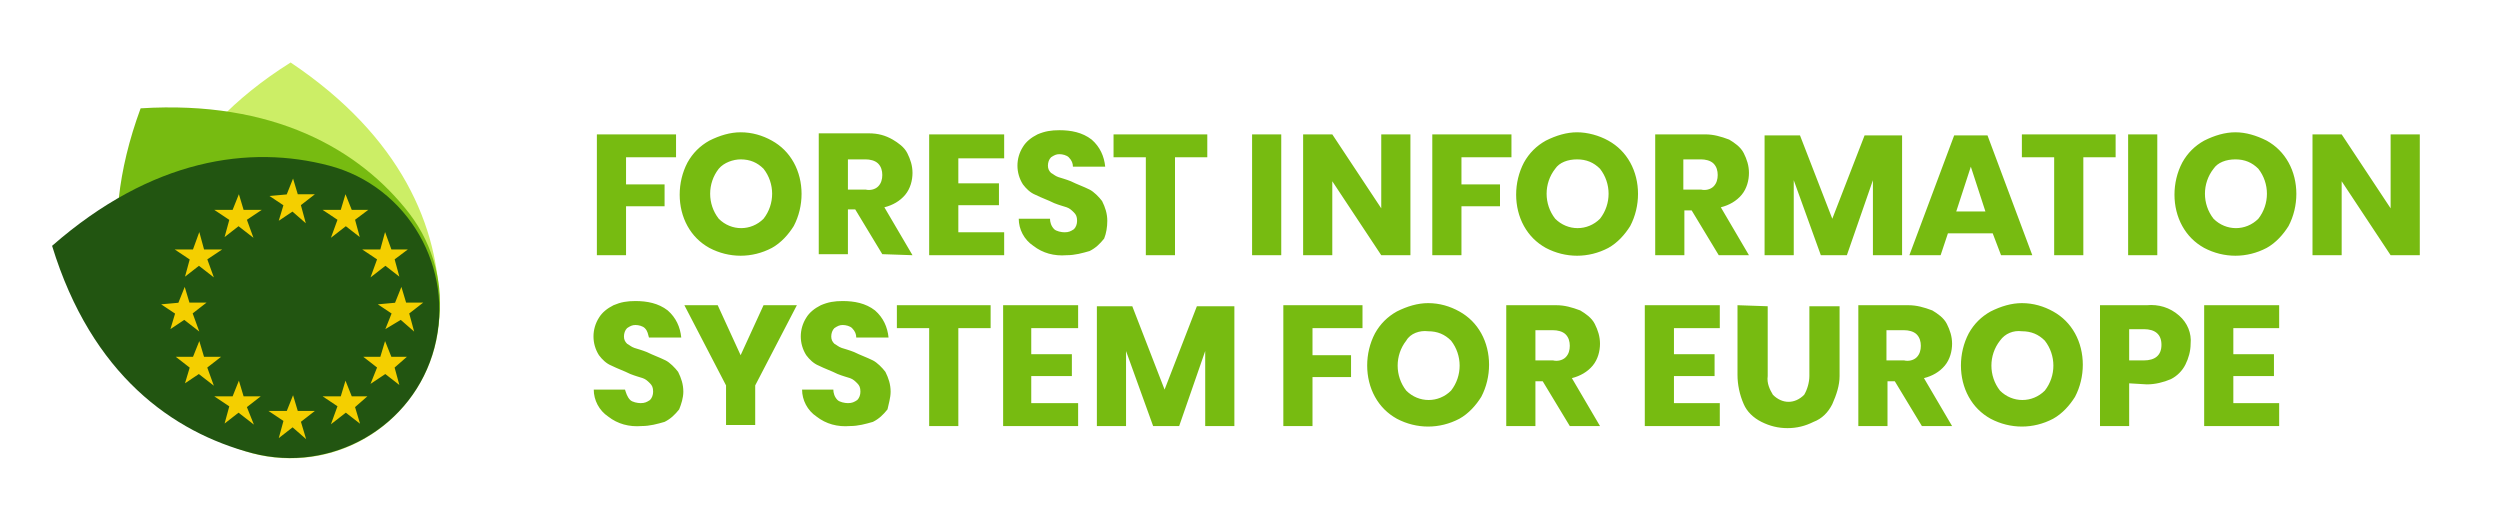
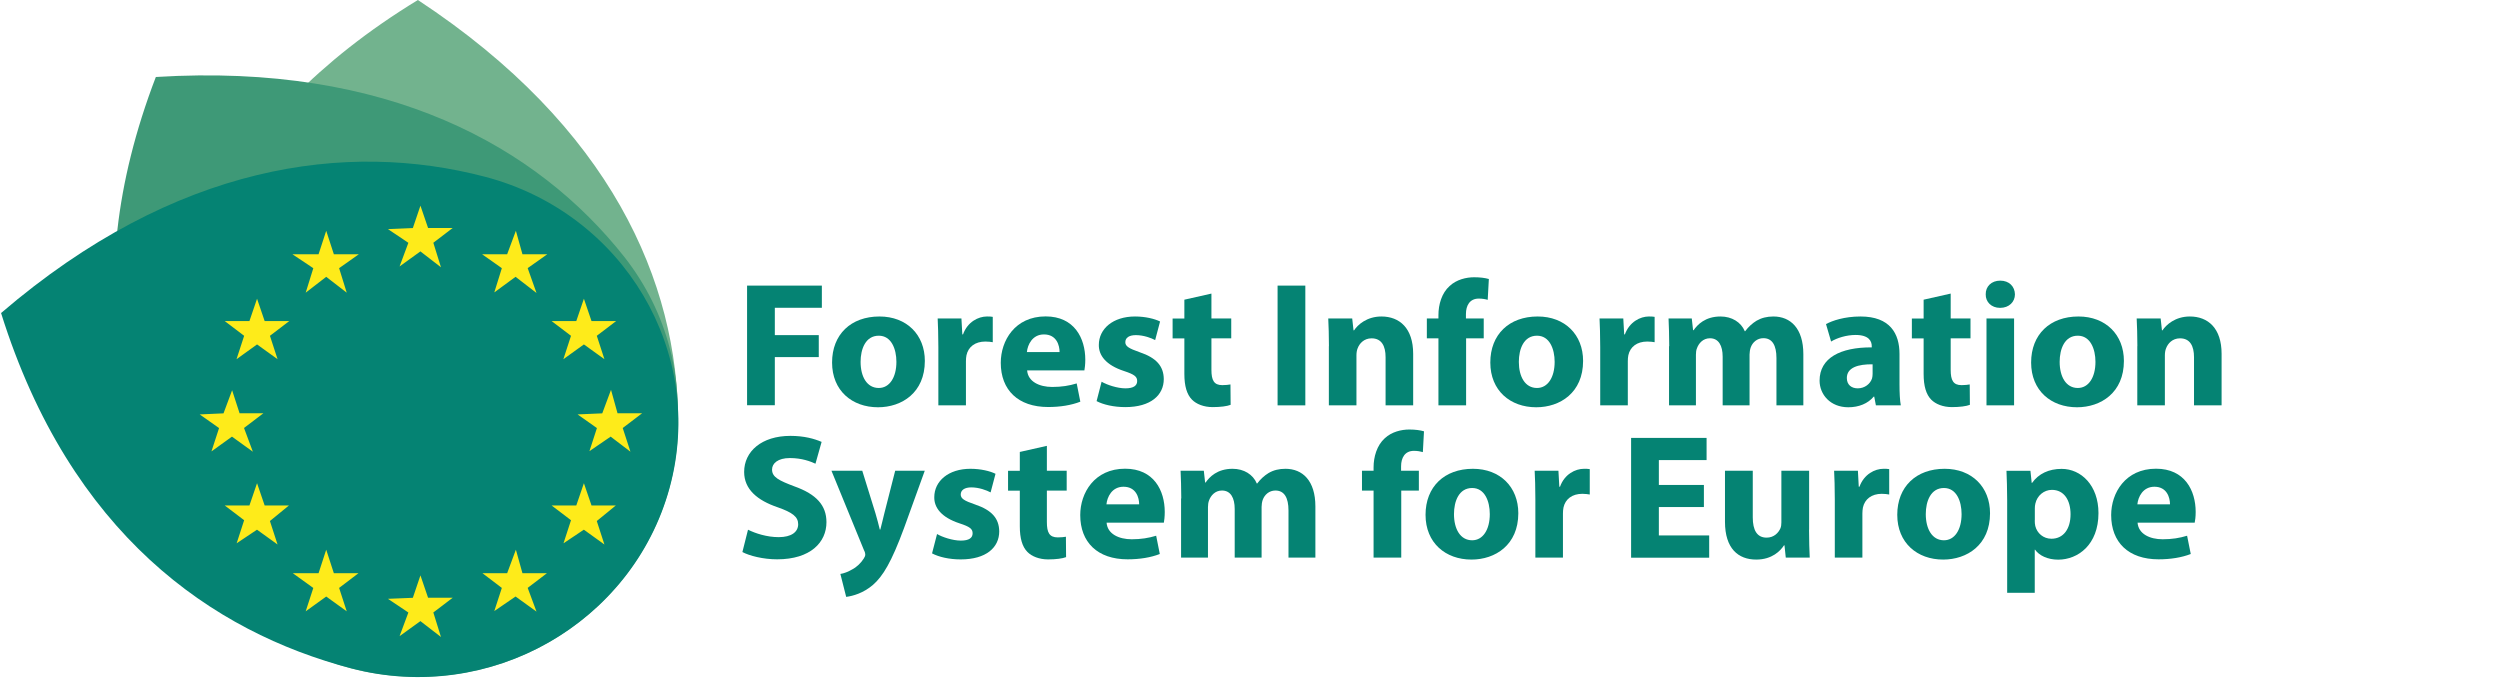
- <svg xmlns="http://www.w3.org/2000/svg" version="1.1" id="Layer_1" x="0px" y="0px" viewBox="0 0 240 50" style="enable-background:new 0 0 240 50;" xml:space="preserve">
-   <style type="text/css">
- 	.st0{fill-rule:evenodd;clip-rule:evenodd;fill:#77BB11;}
- 	.st1{fill-rule:evenodd;clip-rule:evenodd;fill:#CCEE66;}
- 	.st2{fill-rule:evenodd;clip-rule:evenodd;fill:#225511;}
- 	.st3{fill:#F4CF00;stroke:#F4CF00;stroke-width:0.5;stroke-miterlimit:10;}
- </style>
-   <path id="Forest_Information_System_For_Europe" class="st0" d="M57.3,12.9v11.6h2.8v-4.7h3.7v-2.1h-3.7v-2.6h4.8v-2.2H57.3  L57.3,12.9z M71.1,12.7c-1,0-2,0.3-3,0.8c-0.9,0.5-1.6,1.2-2.1,2.1c-1,1.9-1,4.3,0,6.1c0.5,0.9,1.2,1.6,2.1,2.1c1.9,1,4.1,1,6,0  c0.9-0.5,1.6-1.3,2.1-2.1c1-1.9,1-4.3,0-6.1c-0.5-0.9-1.2-1.6-2.1-2.1C73.2,13,72.2,12.7,71.1,12.7L71.1,12.7L71.1,12.7z M71.1,15.3  c0.9,0,1.6,0.3,2.2,0.9c1.1,1.4,1.1,3.4,0,4.8c-1.2,1.2-3.1,1.2-4.3,0c-1.1-1.4-1.1-3.4,0-4.8C69.5,15.6,70.4,15.3,71.1,15.3  L71.1,15.3L71.1,15.3z M87.6,24.5l-2.7-4.6c0.8-0.2,1.5-0.6,2-1.2c0.5-0.6,0.7-1.4,0.7-2.1c0-0.7-0.2-1.3-0.5-1.9  c-0.3-0.6-0.9-1-1.4-1.3c-0.7-0.4-1.4-0.6-2.3-0.6h-4.8v11.6h2.8v-4.3h0.7l2.6,4.3L87.6,24.5L87.6,24.5z M81.4,15.3h1.7  c0.4,0,0.9,0.1,1.2,0.4c0.3,0.3,0.4,0.7,0.4,1.1s-0.1,0.8-0.4,1.1c-0.3,0.3-0.8,0.4-1.2,0.3h-1.7V15.3z M96.4,15.2v-2.3h-7.2v11.6  h7.2v-2.2H92v-2.6h3.9v-2.1H92v-2.4H96.4z M106.3,21.2c0-0.7-0.2-1.3-0.5-1.9c-0.3-0.4-0.8-0.9-1.2-1.1c-0.6-0.3-1.2-0.5-1.8-0.8  c-0.5-0.2-0.9-0.3-1.2-0.4c-0.3-0.1-0.5-0.3-0.7-0.4c-0.2-0.2-0.3-0.4-0.3-0.7s0.1-0.6,0.3-0.8c0.3-0.2,0.5-0.3,0.8-0.3  c0.3,0,0.7,0.1,0.9,0.3c0.3,0.3,0.4,0.6,0.4,0.9h3.1c-0.1-1-0.5-1.9-1.3-2.6c-0.9-0.7-2-0.9-3.1-0.9c-0.8,0-1.4,0.1-2.1,0.4  c-0.6,0.3-1.1,0.7-1.4,1.2c-0.7,1.1-0.7,2.5,0,3.6c0.3,0.4,0.7,0.8,1.2,1c0.6,0.3,1.2,0.5,1.8,0.8c0.5,0.2,0.9,0.3,1.2,0.4  c0.3,0.1,0.5,0.3,0.7,0.5c0.2,0.2,0.3,0.4,0.3,0.8c0,0.3-0.1,0.6-0.3,0.8c-0.3,0.2-0.5,0.3-0.9,0.3c-0.3,0-0.8-0.1-1-0.3  c-0.3-0.3-0.4-0.7-0.4-1h-3c0,1,0.5,2,1.4,2.6c0.9,0.7,2,1,3.2,0.9c0.8,0,1.5-0.2,2.2-0.4c0.6-0.3,1-0.7,1.4-1.2  C106.2,22.4,106.3,21.8,106.3,21.2L106.3,21.2L106.3,21.2z M106.9,12.9v2.2h3.1v9.4h2.8v-9.4h3.1v-2.2H106.9z M120.2,12.9v11.6h2.8  V12.9H120.2z M135.4,12.9h-2.8V20l-4.7-7.1h-2.8v11.6h2.8v-7.1l4.7,7.1h2.8V12.9z M137.5,12.9v11.6h2.8v-4.7h3.7v-2.1h-3.7v-2.6h4.8  v-2.2H137.5L137.5,12.9z M151.4,12.7c-1,0-2,0.3-3,0.8c-0.9,0.5-1.6,1.2-2.1,2.1c-1,1.9-1,4.3,0,6.1c0.5,0.9,1.2,1.6,2.1,2.1  c1.9,1,4.1,1,6,0c0.9-0.5,1.6-1.3,2.1-2.1c1-1.9,1-4.3,0-6.1c-0.5-0.9-1.2-1.6-2.1-2.1C153.5,13,152.4,12.7,151.4,12.7L151.4,12.7  L151.4,12.7z M151.4,15.3c0.9,0,1.6,0.3,2.2,0.9c1.1,1.4,1.1,3.4,0,4.8c-1.2,1.2-3.1,1.2-4.3,0c-1.1-1.4-1.1-3.4,0-4.8  C149.7,15.6,150.5,15.3,151.4,15.3L151.4,15.3L151.4,15.3z M167.9,24.5l-2.7-4.6c0.8-0.2,1.5-0.6,2-1.2c0.5-0.6,0.7-1.4,0.7-2.1  c0-0.7-0.2-1.3-0.5-1.9c-0.3-0.6-0.9-1-1.4-1.3c-0.8-0.3-1.5-0.5-2.3-0.5h-4.8v11.6h2.8v-4.3h0.7l2.6,4.3  C164.9,24.5,167.9,24.5,167.9,24.5z M161.6,15.3h1.7c0.4,0,0.9,0.1,1.2,0.4c0.3,0.3,0.4,0.7,0.4,1.1s-0.1,0.8-0.4,1.1  c-0.3,0.3-0.8,0.4-1.2,0.3h-1.7V15.3z M179,13l-3.1,8l-3.1-8h-3.4v11.5h2.8v-7.2l2.6,7.2h2.5l2.5-7.2v7.2h2.8V13H179L179,13z   M192.1,24.5h3L190.8,13h-3.2l-4.3,11.5h3l0.7-2.1h4.3L192.1,24.5z M187.8,20.3l1.4-4.3l1.4,4.3H187.8z M194.1,12.9v2.2h3.1v9.4h2.8  v-9.4h3.1v-2.2H194.1z M204.3,12.9v11.6h2.8V12.9H204.3z M214.6,12.7c-1,0-2,0.3-3,0.8c-0.9,0.5-1.6,1.2-2.1,2.1c-1,1.9-1,4.3,0,6.1  c0.5,0.9,1.2,1.6,2.1,2.1c1.9,1,4.1,1,6,0c0.9-0.5,1.6-1.3,2.1-2.1c1-1.9,1-4.3,0-6.1c-0.5-0.9-1.2-1.6-2.1-2.1  C216.6,13,215.6,12.7,214.6,12.7L214.6,12.7L214.6,12.7z M214.6,15.3c0.9,0,1.6,0.3,2.2,0.9c1.1,1.4,1.1,3.4,0,4.8  c-1.2,1.2-3.1,1.2-4.3,0c-1.1-1.4-1.1-3.4,0-4.8C212.9,15.6,213.7,15.3,214.6,15.3L214.6,15.3L214.6,15.3z M232.3,12.9h-2.8V20  l-4.7-7.1H222v11.6h2.8v-7.1l4.7,7.1h2.8V12.9z M65.6,37.6c0-0.7-0.2-1.3-0.5-1.9c-0.3-0.4-0.8-0.9-1.2-1.1  c-0.6-0.3-1.2-0.5-1.8-0.8c-0.5-0.2-0.9-0.3-1.2-0.4c-0.3-0.1-0.5-0.3-0.7-0.4c-0.2-0.2-0.3-0.4-0.3-0.7c0-0.3,0.1-0.6,0.3-0.8  c0.3-0.2,0.5-0.3,0.8-0.3c0.3,0,0.7,0.1,0.9,0.3c0.3,0.3,0.3,0.6,0.4,0.9h3.1c-0.1-1-0.5-1.9-1.3-2.6c-0.9-0.7-2-0.9-3.1-0.9  c-0.8,0-1.4,0.1-2.1,0.4c-0.6,0.3-1.1,0.7-1.4,1.2c-0.7,1.1-0.7,2.5,0,3.6c0.3,0.4,0.7,0.8,1.2,1c0.6,0.3,1.2,0.5,1.8,0.8  c0.5,0.2,0.9,0.3,1.2,0.4c0.3,0.1,0.5,0.3,0.7,0.5c0.2,0.2,0.3,0.4,0.3,0.8c0,0.3-0.1,0.6-0.3,0.8c-0.3,0.2-0.5,0.3-0.9,0.3  c-0.3,0-0.8-0.1-1-0.3c-0.3-0.3-0.4-0.7-0.5-1h-3c0,1,0.5,2,1.4,2.6c0.9,0.7,2,1,3.2,0.9c0.8,0,1.5-0.2,2.2-0.4  c0.6-0.3,1-0.7,1.4-1.2C65.4,38.8,65.6,38.2,65.6,37.6L65.6,37.6L65.6,37.6z M73.3,29.3l-2.2,4.8l-2.2-4.8h-3.2l4,7.7v3.8h2.8V37  l4-7.7L73.3,29.3L73.3,29.3z M85.5,37.6c0-0.7-0.2-1.3-0.5-1.9c-0.3-0.4-0.8-0.9-1.2-1.1c-0.6-0.3-1.2-0.5-1.8-0.8  c-0.5-0.2-0.9-0.3-1.2-0.4c-0.3-0.1-0.5-0.3-0.7-0.4c-0.2-0.2-0.3-0.4-0.3-0.7c0-0.3,0.1-0.6,0.3-0.8c0.3-0.2,0.5-0.3,0.8-0.3  c0.3,0,0.7,0.1,0.9,0.3c0.3,0.3,0.4,0.6,0.4,0.9h3.1c-0.1-1-0.5-1.9-1.3-2.6c-0.9-0.7-2-0.9-3.1-0.9c-0.8,0-1.4,0.1-2.1,0.4  c-0.6,0.3-1.1,0.7-1.4,1.2c-0.7,1.1-0.7,2.5,0,3.6c0.3,0.4,0.7,0.8,1.2,1c0.6,0.3,1.2,0.5,1.8,0.8c0.5,0.2,0.9,0.3,1.2,0.4  c0.3,0.1,0.5,0.3,0.7,0.5c0.2,0.2,0.3,0.4,0.3,0.8c0,0.3-0.1,0.6-0.3,0.8c-0.3,0.2-0.5,0.3-0.9,0.3c-0.3,0-0.8-0.1-1-0.3  c-0.3-0.3-0.4-0.7-0.4-1h-3c0,1,0.5,2,1.4,2.6c0.9,0.7,2,1,3.2,0.9c0.8,0,1.5-0.2,2.2-0.4c0.6-0.3,1-0.7,1.4-1.2  C85.3,38.8,85.5,38.2,85.5,37.6L85.5,37.6L85.5,37.6z M86.1,29.3v2.2h3.1v9.4h2.8v-9.4h3.1v-2.2C95.2,29.3,86.1,29.3,86.1,29.3z   M103.5,31.5v-2.2h-7.2v11.6h7.2v-2.2H99v-2.6h3.9V34H99v-2.5C99,31.5,103.5,31.5,103.5,31.5z M114.9,29.4l-3.1,8l-3.1-8h-3.4v11.5  h2.8v-7.2l2.6,7.2h2.5l2.5-7.2v7.2h2.8V29.4H114.9L114.9,29.4z M123.2,29.3v11.6h2.8v-4.7h3.7v-2.1H126v-2.6h4.8v-2.2L123.2,29.3  L123.2,29.3z M137.1,29.1c-1,0-2,0.3-3,0.8c-0.9,0.5-1.6,1.2-2.1,2.1c-1,1.9-1,4.3,0,6.1c0.5,0.9,1.2,1.6,2.1,2.1c1.9,1,4.1,1,6,0  c0.9-0.5,1.6-1.3,2.1-2.1c1-1.9,1-4.3,0-6.1c-0.5-0.9-1.2-1.6-2.1-2.1C139.2,29.4,138.2,29.1,137.1,29.1L137.1,29.1L137.1,29.1z   M137.1,31.8c0.9,0,1.6,0.3,2.2,0.9c1.1,1.4,1.1,3.4,0,4.8c-1.2,1.2-3.1,1.2-4.3,0c-1.1-1.4-1.1-3.4,0-4.8  C135.4,32,136.3,31.7,137.1,31.8L137.1,31.8z M153.6,40.9l-2.7-4.6c0.8-0.2,1.5-0.6,2-1.2c0.5-0.6,0.7-1.4,0.7-2.1  c0-0.7-0.2-1.3-0.5-1.9c-0.3-0.6-0.9-1-1.4-1.3c-0.8-0.3-1.5-0.5-2.3-0.5h-4.8v11.6h2.8v-4.3h0.7l2.6,4.3  C150.6,40.9,153.6,40.9,153.6,40.9z M147.4,31.7h1.7c0.4,0,0.9,0.1,1.2,0.4c0.3,0.3,0.4,0.7,0.4,1.1s-0.1,0.8-0.4,1.1  c-0.3,0.3-0.8,0.4-1.2,0.3h-1.7V31.7z M165.1,31.5v-2.2h-7.2v11.6h7.2v-2.2h-4.4v-2.6h3.9V34h-3.9v-2.5  C160.7,31.5,165.1,31.5,165.1,31.5z M166.8,29.3V36c0,0.9,0.2,1.9,0.6,2.8c0.3,0.7,0.9,1.3,1.7,1.7s1.6,0.6,2.5,0.6s1.7-0.2,2.5-0.6  c0.8-0.3,1.4-0.9,1.8-1.7c0.4-0.9,0.7-1.8,0.7-2.7v-6.7h-2.9v6.7c0,0.6-0.2,1.3-0.5,1.8c-0.9,0.9-2.1,0.9-3,0  c-0.3-0.5-0.6-1.1-0.5-1.8v-6.7L166.8,29.3L166.8,29.3z M187.4,40.9l-2.7-4.6c0.8-0.2,1.5-0.6,2-1.2c0.5-0.6,0.7-1.4,0.7-2.1  c0-0.7-0.2-1.3-0.5-1.9c-0.3-0.6-0.9-1-1.4-1.3c-0.8-0.3-1.5-0.5-2.3-0.5h-4.8v11.6h2.8v-4.3h0.7l2.6,4.3  C184.4,40.9,187.4,40.9,187.4,40.9z M181.1,31.7h1.7c0.4,0,0.9,0.1,1.2,0.4c0.3,0.3,0.4,0.7,0.4,1.1s-0.1,0.8-0.4,1.1  c-0.3,0.3-0.8,0.4-1.2,0.3h-1.7V31.7z M194.1,29.1c-1,0-2,0.3-3,0.8c-0.9,0.5-1.6,1.2-2.1,2.1c-1,1.9-1,4.3,0,6.1  c0.5,0.9,1.2,1.6,2.1,2.1c1.9,1,4.1,1,6,0c0.9-0.5,1.6-1.3,2.1-2.1c1-1.9,1-4.3,0-6.1c-0.5-0.9-1.2-1.6-2.1-2.1  C196.2,29.4,195.2,29.1,194.1,29.1L194.1,29.1L194.1,29.1z M194.1,31.8c0.9,0,1.6,0.3,2.2,0.9c1.1,1.4,1.1,3.4,0,4.8  c-1.2,1.2-3.1,1.2-4.3,0c-1.1-1.4-1.1-3.4,0-4.8C192.5,32,193.3,31.7,194.1,31.8L194.1,31.8z M206.1,36.9c0.8,0,1.6-0.2,2.3-0.5  c0.6-0.3,1.1-0.8,1.4-1.4c0.3-0.6,0.5-1.3,0.5-2c0.1-1-0.3-2-1.1-2.7c-0.9-0.8-2-1.1-3.1-1h-4.5v11.6h2.8v-4.1L206.1,36.9  L206.1,36.9z M205.8,34.6h-1.4v-3h1.4c1.1,0,1.7,0.5,1.7,1.5S206.9,34.6,205.8,34.6L205.8,34.6L205.8,34.6z M218.8,31.5v-2.2h-7.2  v11.6h7.2v-2.2h-4.4v-2.6h3.9V34h-3.9v-2.5C214.4,31.5,218.8,31.5,218.8,31.5z" />
-   <g>
-     <path id="Ellipse_2_copy_7" class="st1" d="M27.9,6c10.6,7.1,14.3,15.8,14.3,23.7S35.8,44,27.9,44s-14.3-6.4-14.3-14.3   S16.9,12.9,27.9,6z" />
-     <path id="Ellipse_2_copy_9" class="st0" d="M13.5,10.4c12.7-0.8,21,3.9,25.8,10.1c4.8,6.3,3.6,15.2-2.7,20   c-6.2,4.7-15.1,3.6-19.9-2.6C11.8,31.7,9,22.6,13.5,10.4z" />
-     <path id="Ellipse_2_copy_8" class="st2" d="M5,23.6c9.6-8.4,19-9.7,26.6-7.7s12.1,9.9,10.1,17.5s-9.9,12.1-17.5,10.1l0,0   C16.6,41.5,8.8,36,5,23.6z" />
-     <g>
-       <polygon class="st3" points="23.4,39 23.8,40 22.9,39.3 22,40 22.3,38.9 21.4,38.3 22.5,38.3 22.9,37.3 23.2,38.3 24.3,38.3   " />
-       <polygon class="st3" points="28.6,40.4 28.9,41.4 28.1,40.7 27.2,41.4 27.5,40.3 26.6,39.7 27.7,39.7 28.1,38.7 28.4,39.7     29.5,39.7   " />
-       <polygon class="st3" points="37.6,35.2 37.9,36.3 37,35.6 36.1,36.2 36.5,35.2 35.6,34.5 36.7,34.5 37,33.5 37.4,34.5 38.4,34.5       " />
-       <polygon class="st3" points="33.8,39 34.1,40 33.2,39.3 32.3,40 32.7,38.9 31.8,38.3 32.9,38.3 33.2,37.3 33.6,38.3 34.6,38.3       " />
-       <polygon class="st3" points="19.6,35.2 20,36.3 19.1,35.6 18.2,36.2 18.5,35.2 17.6,34.5 18.7,34.5 19.1,33.5 19.4,34.5     20.5,34.5   " />
-       <polygon class="st3" points="18.2,30 18.6,31.1 17.7,30.4 16.8,31 17.1,30 16.2,29.4 17.3,29.3 17.7,28.3 18,29.3 19.1,29.3   " />
-       <polygon class="st3" points="23.4,21 23.8,22.1 22.9,21.4 22,22.1 22.3,21 21.4,20.4 22.5,20.4 22.9,19.4 23.2,20.4 24.3,20.4       " />
-       <polygon class="st3" points="19.6,24.8 20,25.9 19.1,25.2 18.2,25.9 18.5,24.8 17.6,24.2 18.7,24.2 19.1,23.1 19.4,24.2     20.5,24.2   " />
-       <polygon class="st3" points="28.6,19.6 28.9,20.7 28.1,20 27.2,20.6 27.5,19.6 26.6,19 27.7,18.9 28.1,17.9 28.4,18.9 29.5,18.9       " />
-       <polygon class="st3" points="33.8,21 34.1,22.1 33.2,21.4 32.3,22.1 32.7,21 31.8,20.4 32.9,20.4 33.2,19.4 33.6,20.4 34.6,20.4       " />
-       <polygon class="st3" points="39,30 39.3,31.1 38.5,30.4 37.5,31 37.9,30 37,29.4 38.1,29.3 38.5,28.3 38.8,29.3 39.9,29.3   " />
-       <polygon class="st3" points="37.6,24.8 37.9,25.9 37,25.2 36.1,25.9 36.5,24.8 35.6,24.2 36.7,24.2 37,23.1 37.4,24.2 38.4,24.2       " />
-     </g>
+ <svg xmlns="http://www.w3.org/2000/svg" width="240px" height="65px" viewBox="0 0 240 65" version="1.1">
+   <g id="surface1">
+     <path style=" stroke:none;fill-rule:evenodd;fill:rgb(44.706%,70.196%,55.686%);fill-opacity:1;" d="M 40.117 0 C 58.629 12.184 65.102 27.047 65.102 40.527 C 65.102 54.012 53.895 64.977 40.117 64.977 C 26.336 64.977 15.129 54.012 15.129 40.527 C 15.211 27.047 20.941 11.695 40.117 0 Z M 40.117 0 " />
+     <path style=" stroke:none;fill-rule:evenodd;fill:rgb(24.314%,60%,46.667%);fill-opacity:1;" d="M 14.961 7.391 C 37.211 6.012 51.57 14.051 59.957 24.691 C 68.34 35.41 66.184 50.762 55.223 58.883 C 44.348 67.008 28.742 64.977 20.359 54.418 C 12.059 43.777 6.992 28.184 14.961 7.391 Z M 14.961 7.391 " />
+     <path style=" stroke:none;fill-rule:evenodd;fill:rgb(1.961%,51.373%,45.098%);fill-opacity:1;" d="M 0.102 30.051 C 16.871 15.676 33.309 13.484 46.59 16.977 C 59.875 20.469 67.844 33.867 64.273 46.863 C 60.703 59.859 47.008 67.656 33.723 64.164 C 20.359 60.672 6.746 51.25 0.102 30.051 Z M 0.102 30.051 " />
+     <path style="fill-rule:nonzero;fill:rgb(99.608%,92.157%,10.196%);fill-opacity:1;stroke-width:0.5;stroke-linecap:butt;stroke-linejoin:miter;stroke:rgb(99.608%,92.157%,10.196%);stroke-opacity:1;stroke-miterlimit:10;" d="M 38.8 69.401 L 39.501 71.599 L 37.6 70.199 L 35.699 71.599 L 36.4 69.401 L 34.499 68.001 L 36.899 68.001 L 37.6 65.799 L 38.301 68.001 L 40.602 68.001 Z M 38.8 69.401 " transform="matrix(0.830139,0,0,0.812195,0.103093,0)" />
+     <path style="fill-rule:nonzero;fill:rgb(99.608%,92.157%,10.196%);fill-opacity:1;stroke-width:0.5;stroke-linecap:butt;stroke-linejoin:miter;stroke:rgb(99.608%,92.157%,10.196%);stroke-opacity:1;stroke-miterlimit:10;" d="M 49.698 72.301 L 50.399 74.6 L 48.498 73.1 L 46.602 74.499 L 47.402 72.301 L 45.501 70.998 L 47.802 70.902 L 48.498 68.8 L 49.199 70.902 L 51.5 70.902 Z M 49.698 72.301 " transform="matrix(0.830139,0,0,0.812195,0.103093,0)" />
+     <path style="fill-rule:nonzero;fill:rgb(99.608%,92.157%,10.196%);fill-opacity:1;stroke-width:0.5;stroke-linecap:butt;stroke-linejoin:miter;stroke:rgb(99.608%,92.157%,10.196%);stroke-opacity:1;stroke-miterlimit:10;" d="M 68.6 61.499 L 69.301 63.702 L 67.4 62.302 L 65.499 63.601 L 66.2 61.398 L 64.398 59.998 L 66.699 59.998 L 67.4 57.902 L 68.101 59.998 L 70.398 59.998 Z M 68.6 61.499 " transform="matrix(0.830139,0,0,0.812195,0.103093,0)" />
+     <path style="fill-rule:nonzero;fill:rgb(99.608%,92.157%,10.196%);fill-opacity:1;stroke-width:0.5;stroke-linecap:butt;stroke-linejoin:miter;stroke:rgb(99.608%,92.157%,10.196%);stroke-opacity:1;stroke-miterlimit:10;" d="M 60.601 69.401 L 61.401 71.599 L 59.5 70.199 L 57.5 71.599 L 58.201 69.401 L 56.399 68.001 L 58.7 68.001 L 59.5 65.799 L 60.102 68.001 L 62.398 68.001 Z M 60.601 69.401 " transform="matrix(0.830139,0,0,0.812195,0.103093,0)" />
+     <path style="fill-rule:nonzero;fill:rgb(99.608%,92.157%,10.196%);fill-opacity:1;stroke-width:0.5;stroke-linecap:butt;stroke-linejoin:miter;stroke:rgb(99.608%,92.157%,10.196%);stroke-opacity:1;stroke-miterlimit:10;" d="M 30.801 61.499 L 31.502 63.702 L 29.601 62.302 L 27.7 63.601 L 28.401 61.398 L 26.599 59.998 L 28.9 59.998 L 29.601 57.902 L 30.302 59.998 L 32.598 59.998 Z M 30.801 61.499 " transform="matrix(0.830139,0,0,0.812195,0.103093,0)" />
+     <path style="fill-rule:nonzero;fill:rgb(99.608%,92.157%,10.196%);fill-opacity:1;stroke-width:0.5;stroke-linecap:butt;stroke-linejoin:miter;stroke:rgb(99.608%,92.157%,10.196%);stroke-opacity:1;stroke-miterlimit:10;" d="M 27.798 50.5 L 28.598 52.698 L 26.702 51.298 L 24.801 52.698 L 25.502 50.5 L 23.7 49.201 L 25.902 49.1 L 26.702 46.902 L 27.399 49.1 L 29.601 49.1 Z M 27.798 50.5 " transform="matrix(0.830139,0,0,0.812195,0.103093,0)" />
+     <path style="fill-rule:nonzero;fill:rgb(99.608%,92.157%,10.196%);fill-opacity:1;stroke-width:0.5;stroke-linecap:butt;stroke-linejoin:miter;stroke:rgb(99.608%,92.157%,10.196%);stroke-opacity:1;stroke-miterlimit:10;" d="M 38.8 31.598 L 39.501 33.902 L 37.6 32.402 L 35.699 33.902 L 36.4 31.598 L 34.499 30.3 L 36.899 30.3 L 37.6 28.102 L 38.301 30.3 L 40.602 30.3 Z M 38.8 31.598 " transform="matrix(0.830139,0,0,0.812195,0.103093,0)" />
+     <path style="fill-rule:nonzero;fill:rgb(99.608%,92.157%,10.196%);fill-opacity:1;stroke-width:0.5;stroke-linecap:butt;stroke-linejoin:miter;stroke:rgb(99.608%,92.157%,10.196%);stroke-opacity:1;stroke-miterlimit:10;" d="M 30.801 39.601 L 31.502 41.799 L 29.601 40.4 L 27.7 41.799 L 28.401 39.601 L 26.599 38.202 L 28.9 38.202 L 29.601 36.1 L 30.302 38.202 L 32.598 38.202 Z M 30.801 39.601 " transform="matrix(0.830139,0,0,0.812195,0.103093,0)" />
+     <path style="fill-rule:nonzero;fill:rgb(99.608%,92.157%,10.196%);fill-opacity:1;stroke-width:0.5;stroke-linecap:butt;stroke-linejoin:miter;stroke:rgb(99.608%,92.157%,10.196%);stroke-opacity:1;stroke-miterlimit:10;" d="M 49.698 28.602 L 50.399 30.901 L 48.498 29.4 L 46.602 30.8 L 47.402 28.602 L 45.501 27.299 L 47.802 27.198 L 48.498 25.101 L 49.199 27.198 L 51.5 27.198 Z M 49.698 28.602 " transform="matrix(0.830139,0,0,0.812195,0.103093,0)" />
+     <path style="fill-rule:nonzero;fill:rgb(99.608%,92.157%,10.196%);fill-opacity:1;stroke-width:0.5;stroke-linecap:butt;stroke-linejoin:miter;stroke:rgb(99.608%,92.157%,10.196%);stroke-opacity:1;stroke-miterlimit:10;" d="M 60.601 31.598 L 61.401 33.902 L 59.5 32.402 L 57.5 33.902 L 58.201 31.598 L 56.399 30.3 L 58.7 30.3 L 59.5 28.102 L 60.102 30.3 L 62.398 30.3 Z M 60.601 31.598 " transform="matrix(0.830139,0,0,0.812195,0.103093,0)" />
+     <path style="fill-rule:nonzero;fill:rgb(99.608%,92.157%,10.196%);fill-opacity:1;stroke-width:0.5;stroke-linecap:butt;stroke-linejoin:miter;stroke:rgb(99.608%,92.157%,10.196%);stroke-opacity:1;stroke-miterlimit:10;" d="M 71.598 50.5 L 72.299 52.698 L 70.501 51.298 L 68.501 52.698 L 69.198 50.5 L 67.4 49.201 L 69.701 49.1 L 70.501 46.902 L 71.099 49.1 L 73.4 49.1 Z M 71.598 50.5 " transform="matrix(0.830139,0,0,0.812195,0.103093,0)" />
+     <path style="fill-rule:nonzero;fill:rgb(99.608%,92.157%,10.196%);fill-opacity:1;stroke-width:0.5;stroke-linecap:butt;stroke-linejoin:miter;stroke:rgb(99.608%,92.157%,10.196%);stroke-opacity:1;stroke-miterlimit:10;" d="M 68.6 39.601 L 69.301 41.799 L 67.4 40.4 L 65.499 41.799 L 66.2 39.601 L 64.398 38.202 L 66.699 38.202 L 67.4 36.1 L 68.101 38.202 L 70.398 38.202 Z M 68.6 39.601 " transform="matrix(0.830139,0,0,0.812195,0.103093,0)" />
+     <path style=" stroke:none;fill-rule:nonzero;fill:rgb(1.961%,51.373%,45.098%);fill-opacity:1;" d="M 71.719 27.418 L 78.898 27.418 L 78.898 29.547 L 74.383 29.547 L 74.383 32.172 L 78.602 32.172 L 78.602 34.281 L 74.383 34.281 L 74.383 38.902 L 71.719 38.902 Z M 71.719 27.418 " />
+     <path style=" stroke:none;fill-rule:nonzero;fill:rgb(1.961%,51.373%,45.098%);fill-opacity:1;" d="M 88.785 34.648 C 88.785 37.703 86.57 39.098 84.289 39.098 C 81.797 39.098 79.879 37.5 79.879 34.801 C 79.879 32.105 81.688 30.383 84.43 30.383 C 87.043 30.383 88.785 32.137 88.785 34.648 Z M 82.617 34.738 C 82.617 36.168 83.227 37.246 84.363 37.246 C 85.391 37.246 86.055 36.238 86.055 34.738 C 86.055 33.496 85.566 32.227 84.363 32.227 C 83.094 32.227 82.617 33.504 82.617 34.738 Z M 82.617 34.738 " />
+     <path style=" stroke:none;fill-rule:nonzero;fill:rgb(1.961%,51.373%,45.098%);fill-opacity:1;" d="M 90.082 33.316 C 90.082 32.09 90.047 31.285 90.016 30.57 L 92.297 30.57 L 92.383 32.105 L 92.449 32.105 C 92.879 30.895 93.926 30.383 94.746 30.383 C 94.988 30.383 95.113 30.383 95.305 30.418 L 95.305 32.852 C 95.113 32.82 94.887 32.789 94.59 32.789 C 93.609 32.789 92.953 33.301 92.781 34.105 C 92.746 34.273 92.73 34.477 92.73 34.68 L 92.73 38.914 L 90.082 38.914 Z M 90.082 33.316 " />
+     <path style=" stroke:none;fill-rule:nonzero;fill:rgb(1.961%,51.373%,45.098%);fill-opacity:1;" d="M 98.605 35.566 C 98.691 36.637 99.777 37.148 101.016 37.148 C 101.918 37.148 102.648 37.027 103.363 36.809 L 103.711 38.562 C 102.84 38.902 101.777 39.074 100.625 39.074 C 97.727 39.074 96.074 37.434 96.074 34.828 C 96.074 32.715 97.422 30.375 100.383 30.375 C 103.141 30.375 104.188 32.473 104.188 34.535 C 104.188 34.98 104.137 35.371 104.102 35.559 L 98.605 35.559 Z M 101.719 33.797 C 101.719 33.16 101.438 32.105 100.219 32.105 C 99.105 32.105 98.648 33.098 98.582 33.797 Z M 101.719 33.797 " />
+     <path style=" stroke:none;fill-rule:nonzero;fill:rgb(1.961%,51.373%,45.098%);fill-opacity:1;" d="M 105.754 36.645 C 106.246 36.938 107.258 37.281 108.039 37.281 C 108.844 37.281 109.168 37.004 109.168 36.582 C 109.168 36.16 108.91 35.949 107.914 35.621 C 106.152 35.047 105.473 34.105 105.488 33.113 C 105.488 31.562 106.852 30.383 108.961 30.383 C 109.957 30.383 110.844 30.605 111.367 30.863 L 110.895 32.648 C 110.512 32.445 109.781 32.172 109.043 32.172 C 108.395 32.172 108.031 32.422 108.031 32.852 C 108.031 33.242 108.363 33.445 109.406 33.812 C 111.027 34.355 111.707 35.16 111.723 36.387 C 111.723 37.938 110.469 39.082 108.031 39.082 C 106.918 39.082 105.922 38.848 105.273 38.508 Z M 105.754 36.645 " />
+     <path style=" stroke:none;fill-rule:nonzero;fill:rgb(1.961%,51.373%,45.098%);fill-opacity:1;" d="M 116.297 28.184 L 116.297 30.57 L 118.199 30.57 L 118.199 32.48 L 116.297 32.48 L 116.297 35.5 C 116.297 36.508 116.539 36.973 117.344 36.973 C 117.676 36.973 117.934 36.938 118.125 36.906 L 118.141 38.863 C 117.793 39 117.16 39.082 116.414 39.082 C 115.559 39.082 114.844 38.789 114.43 38.367 C 113.941 37.871 113.699 37.07 113.699 35.898 L 113.699 32.488 L 112.57 32.488 L 112.57 30.578 L 113.699 30.578 L 113.699 28.77 Z M 116.297 28.184 " />
+     <path style=" stroke:none;fill-rule:nonzero;fill:rgb(1.961%,51.373%,45.098%);fill-opacity:1;" d="M 125.312 27.418 L 125.312 38.914 L 122.648 38.914 L 122.648 27.418 Z M 125.312 27.418 " />
+     <path style=" stroke:none;fill-rule:nonzero;fill:rgb(1.961%,51.373%,45.098%);fill-opacity:1;" d="M 127.578 33.234 C 127.578 32.195 127.547 31.309 127.512 30.57 L 129.812 30.57 L 129.938 31.715 L 129.988 31.715 C 130.336 31.188 131.207 30.383 132.617 30.383 C 134.363 30.383 135.664 31.512 135.664 33.965 L 135.664 38.914 L 133.016 38.914 L 133.016 34.289 C 133.016 33.219 132.633 32.48 131.672 32.48 C 130.941 32.48 130.5 32.977 130.328 33.453 C 130.262 33.609 130.219 33.859 130.219 34.105 L 130.219 38.914 L 127.57 38.914 L 127.57 33.234 Z M 127.578 33.234 " />
+     <path style=" stroke:none;fill-rule:nonzero;fill:rgb(1.961%,51.373%,45.098%);fill-opacity:1;" d="M 138.09 38.914 L 138.09 32.48 L 136.977 32.48 L 136.977 30.57 L 138.09 30.57 L 138.09 30.246 C 138.09 29.238 138.402 28.133 139.168 27.453 C 139.832 26.836 140.754 26.617 141.516 26.617 C 142.105 26.617 142.562 26.68 142.93 26.785 L 142.82 28.785 C 142.598 28.719 142.312 28.664 141.965 28.664 C 141.094 28.664 140.73 29.328 140.73 30.148 L 140.73 30.57 L 142.438 30.57 L 142.438 32.48 L 140.746 32.48 L 140.746 38.914 Z M 138.09 38.914 " />
+     <path style=" stroke:none;fill-rule:nonzero;fill:rgb(1.961%,51.373%,45.098%);fill-opacity:1;" d="M 151.977 34.648 C 151.977 37.703 149.762 39.098 147.477 39.098 C 144.988 39.098 143.07 37.5 143.07 34.801 C 143.07 32.105 144.879 30.383 147.617 30.383 C 150.242 30.383 151.977 32.137 151.977 34.648 Z M 145.809 34.738 C 145.809 36.168 146.414 37.246 147.551 37.246 C 148.582 37.246 149.246 36.238 149.246 34.738 C 149.246 33.496 148.758 32.227 147.551 32.227 C 146.281 32.227 145.809 33.504 145.809 34.738 Z M 145.809 34.738 " />
+     <path style=" stroke:none;fill-rule:nonzero;fill:rgb(1.961%,51.373%,45.098%);fill-opacity:1;" d="M 153.621 33.316 C 153.621 32.09 153.586 31.285 153.555 30.57 L 155.836 30.57 L 155.922 32.105 L 155.988 32.105 C 156.426 30.895 157.473 30.383 158.285 30.383 C 158.527 30.383 158.652 30.383 158.844 30.418 L 158.844 32.852 C 158.652 32.82 158.426 32.789 158.129 32.789 C 157.148 32.789 156.492 33.301 156.32 34.105 C 156.285 34.273 156.27 34.477 156.27 34.68 L 156.27 38.914 L 153.621 38.914 Z M 153.621 33.316 " />
+     <path style=" stroke:none;fill-rule:nonzero;fill:rgb(1.961%,51.373%,45.098%);fill-opacity:1;" d="M 160.246 33.234 C 160.246 32.195 160.211 31.309 160.18 30.57 L 162.41 30.57 L 162.535 31.699 L 162.586 31.699 C 162.953 31.172 163.699 30.383 165.168 30.383 C 166.262 30.383 167.137 30.93 167.5 31.797 L 167.535 31.797 C 167.848 31.375 168.23 31.035 168.629 30.789 C 169.102 30.516 169.625 30.383 170.25 30.383 C 171.883 30.383 173.121 31.512 173.121 34 L 173.121 38.914 L 170.539 38.914 L 170.539 34.371 C 170.539 33.16 170.141 32.465 169.285 32.465 C 168.68 32.465 168.238 32.871 168.066 33.363 C 168 33.551 167.957 33.828 167.957 34.031 L 167.957 38.914 L 165.375 38.914 L 165.375 34.242 C 165.375 33.188 164.992 32.473 164.156 32.473 C 163.473 32.473 163.074 32.984 162.918 33.406 C 162.828 33.609 162.809 33.852 162.809 34.055 L 162.809 38.914 L 160.227 38.914 L 160.227 33.234 Z M 160.246 33.234 " />
+     <path style=" stroke:none;fill-rule:nonzero;fill:rgb(1.961%,51.373%,45.098%);fill-opacity:1;" d="M 180.086 38.914 L 179.926 38.074 L 179.879 38.074 C 179.32 38.742 178.449 39.098 177.438 39.098 C 175.711 39.098 174.68 37.871 174.68 36.539 C 174.68 34.371 176.664 33.332 179.688 33.348 L 179.688 33.227 C 179.688 32.781 179.445 32.156 178.133 32.156 C 177.262 32.156 176.34 32.445 175.785 32.789 L 175.297 31.113 C 175.887 30.789 177.055 30.383 178.609 30.383 C 181.445 30.383 182.352 32.023 182.352 33.98 L 182.352 36.883 C 182.352 37.688 182.387 38.449 182.477 38.914 Z M 179.77 34.973 C 178.375 34.957 177.297 35.281 177.297 36.289 C 177.297 36.953 177.754 37.281 178.344 37.281 C 179.008 37.281 179.547 36.859 179.719 36.32 C 179.754 36.184 179.77 36.027 179.77 35.875 Z M 179.77 34.973 " />
+     <path style=" stroke:none;fill-rule:nonzero;fill:rgb(1.961%,51.373%,45.098%);fill-opacity:1;" d="M 187.266 28.184 L 187.266 30.57 L 189.168 30.57 L 189.168 32.48 L 187.266 32.48 L 187.266 35.5 C 187.266 36.508 187.508 36.973 188.312 36.973 C 188.645 36.973 188.902 36.938 189.094 36.906 L 189.109 38.863 C 188.762 39 188.129 39.082 187.383 39.082 C 186.527 39.082 185.812 38.789 185.398 38.367 C 184.91 37.871 184.668 37.07 184.668 35.898 L 184.668 32.488 L 183.539 32.488 L 183.539 30.578 L 184.668 30.578 L 184.668 28.77 Z M 187.266 28.184 " />
+     <path style=" stroke:none;fill-rule:nonzero;fill:rgb(1.961%,51.373%,45.098%);fill-opacity:1;" d="M 193.434 28.258 C 193.434 28.973 192.879 29.555 192.008 29.555 C 191.168 29.555 190.613 28.98 190.629 28.258 C 190.613 27.508 191.168 26.941 192.023 26.941 C 192.879 26.941 193.418 27.5 193.434 28.258 Z M 190.703 38.914 L 190.703 30.57 L 193.352 30.57 L 193.352 38.914 Z M 190.703 38.914 " />
+     <path style=" stroke:none;fill-rule:nonzero;fill:rgb(1.961%,51.373%,45.098%);fill-opacity:1;" d="M 203.895 34.648 C 203.895 37.703 201.676 39.098 199.395 39.098 C 196.902 39.098 194.988 37.5 194.988 34.801 C 194.988 32.105 196.797 30.383 199.535 30.383 C 202.152 30.383 203.895 32.137 203.895 34.648 Z M 197.727 34.738 C 197.727 36.168 198.34 37.246 199.469 37.246 C 200.5 37.246 201.164 36.238 201.164 34.738 C 201.164 33.496 200.672 32.227 199.469 32.227 C 198.199 32.227 197.727 33.504 197.727 34.738 Z M 197.727 34.738 " />
+     <path style=" stroke:none;fill-rule:nonzero;fill:rgb(1.961%,51.373%,45.098%);fill-opacity:1;" d="M 205.188 33.234 C 205.188 32.195 205.156 31.309 205.121 30.57 L 207.422 30.57 L 207.547 31.715 L 207.598 31.715 C 207.945 31.188 208.816 30.383 210.227 30.383 C 211.973 30.383 213.273 31.512 213.273 33.965 L 213.273 38.914 L 210.625 38.914 L 210.625 34.289 C 210.625 33.219 210.246 32.48 209.281 32.48 C 208.551 32.48 208.109 32.977 207.938 33.453 C 207.871 33.609 207.828 33.859 207.828 34.105 L 207.828 38.914 L 205.18 38.914 L 205.18 33.234 Z M 205.188 33.234 " />
+     <path style=" stroke:none;fill-rule:nonzero;fill:rgb(1.961%,51.373%,45.098%);fill-opacity:1;" d="M 71.809 50.852 C 72.523 51.207 73.621 51.566 74.758 51.566 C 75.977 51.566 76.625 51.07 76.625 50.324 C 76.625 49.609 76.07 49.195 74.656 48.699 C 72.707 48.035 71.438 46.977 71.438 45.305 C 71.438 43.34 73.113 41.844 75.879 41.844 C 77.207 41.844 78.176 42.121 78.875 42.422 L 78.285 44.516 C 77.812 44.297 76.98 43.973 75.828 43.973 C 74.676 43.973 74.117 44.484 74.117 45.078 C 74.117 45.809 74.781 46.133 76.293 46.703 C 78.367 47.449 79.34 48.512 79.34 50.129 C 79.34 52.055 77.82 53.695 74.602 53.695 C 73.254 53.695 71.934 53.352 71.27 52.996 Z M 71.809 50.852 " />
+     <path style=" stroke:none;fill-rule:nonzero;fill:rgb(1.961%,51.373%,45.098%);fill-opacity:1;" d="M 82.777 45.191 L 84.047 49.285 C 84.188 49.781 84.363 50.398 84.461 50.836 L 84.512 50.836 C 84.637 50.387 84.77 49.762 84.895 49.285 L 85.938 45.191 L 88.777 45.191 L 86.793 50.68 C 85.574 53.988 84.754 55.32 83.797 56.156 C 82.875 56.941 81.898 57.211 81.234 57.301 L 80.676 55.098 C 81.008 55.051 81.422 54.895 81.832 54.652 C 82.23 54.449 82.668 54.035 82.926 53.613 C 83.008 53.492 83.066 53.359 83.066 53.238 C 83.066 53.156 83.051 53.02 82.941 52.816 L 79.82 45.191 Z M 82.777 45.191 " />
+     <path style=" stroke:none;fill-rule:nonzero;fill:rgb(1.961%,51.373%,45.098%);fill-opacity:1;" d="M 89.957 51.266 C 90.445 51.559 91.461 51.898 92.238 51.898 C 93.047 51.898 93.371 51.625 93.371 51.199 C 93.371 50.777 93.113 50.566 92.117 50.242 C 90.355 49.664 89.676 48.723 89.691 47.734 C 89.691 46.18 91.055 45.004 93.16 45.004 C 94.156 45.004 95.047 45.223 95.57 45.484 L 95.098 47.27 C 94.715 47.066 93.984 46.789 93.246 46.789 C 92.598 46.789 92.23 47.051 92.23 47.473 C 92.23 47.863 92.562 48.074 93.609 48.43 C 95.23 48.977 95.91 49.781 95.926 51.008 C 95.926 52.559 94.672 53.703 92.23 53.703 C 91.121 53.703 90.125 53.469 89.477 53.125 Z M 89.957 51.266 " />
+     <path style=" stroke:none;fill-rule:nonzero;fill:rgb(1.961%,51.373%,45.098%);fill-opacity:1;" d="M 100.5 42.801 L 100.5 45.191 L 102.402 45.191 L 102.402 47.098 L 100.5 47.098 L 100.5 50.121 C 100.5 51.129 100.742 51.59 101.547 51.59 C 101.879 51.59 102.137 51.559 102.328 51.527 L 102.344 53.484 C 101.996 53.621 101.363 53.703 100.617 53.703 C 99.762 53.703 99.047 53.41 98.633 52.988 C 98.141 52.492 97.902 51.688 97.902 50.52 L 97.902 47.105 L 96.773 47.105 L 96.773 45.199 L 97.902 45.199 L 97.902 43.387 Z M 100.5 42.801 " />
+     <path style=" stroke:none;fill-rule:nonzero;fill:rgb(1.961%,51.373%,45.098%);fill-opacity:1;" d="M 106.234 50.188 C 106.32 51.258 107.406 51.77 108.645 51.77 C 109.547 51.77 110.277 51.648 110.992 51.43 L 111.34 53.184 C 110.469 53.523 109.406 53.695 108.254 53.695 C 105.355 53.695 103.703 52.055 103.703 49.445 C 103.703 47.336 105.051 44.996 108.012 44.996 C 110.77 44.996 111.816 47.09 111.816 49.152 C 111.816 49.602 111.766 49.992 111.73 50.176 L 106.234 50.176 Z M 109.359 48.414 C 109.359 47.781 109.074 46.727 107.855 46.727 C 106.742 46.727 106.285 47.715 106.219 48.414 Z M 109.359 48.414 " />
+     <path style=" stroke:none;fill-rule:nonzero;fill:rgb(1.961%,51.373%,45.098%);fill-opacity:1;" d="M 113.402 47.855 C 113.402 46.816 113.367 45.93 113.336 45.191 L 115.566 45.191 L 115.691 46.32 L 115.742 46.32 C 116.105 45.793 116.855 45.004 118.324 45.004 C 119.418 45.004 120.289 45.547 120.656 46.418 L 120.688 46.418 C 121.004 45.996 121.387 45.652 121.785 45.41 C 122.258 45.133 122.781 45.004 123.402 45.004 C 125.039 45.004 126.277 46.133 126.277 48.617 L 126.277 53.531 L 123.695 53.531 L 123.695 49 C 123.695 47.789 123.297 47.09 122.441 47.09 C 121.836 47.09 121.395 47.496 121.219 47.992 C 121.152 48.18 121.113 48.457 121.113 48.66 L 121.113 53.531 L 118.531 53.531 L 118.531 48.863 C 118.531 47.805 118.148 47.09 117.309 47.09 C 116.629 47.09 116.23 47.602 116.074 48.023 C 115.992 48.227 115.965 48.473 115.965 48.676 L 115.965 53.531 L 113.383 53.531 L 113.383 47.855 Z M 113.402 47.855 " />
+     <path style=" stroke:none;fill-rule:nonzero;fill:rgb(1.961%,51.373%,45.098%);fill-opacity:1;" d="M 131.863 53.531 L 131.863 47.098 L 130.75 47.098 L 130.75 45.191 L 131.863 45.191 L 131.863 44.867 C 131.863 43.859 132.18 42.754 132.941 42.07 C 133.605 41.453 134.527 41.234 135.293 41.234 C 135.879 41.234 136.336 41.301 136.703 41.406 L 136.594 43.402 C 136.371 43.34 136.09 43.281 135.738 43.281 C 134.867 43.281 134.504 43.949 134.504 44.77 L 134.504 45.191 L 136.211 45.191 L 136.211 47.098 L 134.52 47.098 L 134.52 53.531 Z M 131.863 53.531 " />
+     <path style=" stroke:none;fill-rule:nonzero;fill:rgb(1.961%,51.373%,45.098%);fill-opacity:1;" d="M 145.758 49.27 C 145.758 52.32 143.543 53.719 141.262 53.719 C 138.77 53.719 136.852 52.117 136.852 49.422 C 136.852 46.727 138.66 45.004 141.402 45.004 C 144.016 45.004 145.758 46.758 145.758 49.27 Z M 139.582 49.355 C 139.582 50.785 140.188 51.867 141.328 51.867 C 142.355 51.867 143.02 50.859 143.02 49.355 C 143.02 48.113 142.531 46.848 141.328 46.848 C 140.055 46.848 139.582 48.121 139.582 49.355 Z M 139.582 49.355 " />
+     <path style=" stroke:none;fill-rule:nonzero;fill:rgb(1.961%,51.373%,45.098%);fill-opacity:1;" d="M 147.395 47.938 C 147.395 46.711 147.363 45.906 147.328 45.191 L 149.609 45.191 L 149.695 46.727 L 149.762 46.727 C 150.191 45.516 151.238 45.004 152.059 45.004 C 152.301 45.004 152.426 45.004 152.617 45.035 L 152.617 47.473 C 152.426 47.441 152.199 47.406 151.902 47.406 C 150.922 47.406 150.266 47.918 150.094 48.723 C 150.059 48.895 150.043 49.098 150.043 49.301 L 150.043 53.531 L 147.395 53.531 Z M 147.395 47.938 " />
+     <path style=" stroke:none;fill-rule:nonzero;fill:rgb(1.961%,51.373%,45.098%);fill-opacity:1;" d="M 163.574 48.676 L 159.25 48.676 L 159.25 51.402 L 164.082 51.402 L 164.082 53.539 L 156.586 53.539 L 156.586 42.039 L 163.832 42.039 L 163.832 44.168 L 159.25 44.168 L 159.25 46.555 L 163.574 46.555 Z M 163.574 48.676 " />
+     <path style=" stroke:none;fill-rule:nonzero;fill:rgb(1.961%,51.373%,45.098%);fill-opacity:1;" d="M 173.668 50.852 C 173.668 51.941 173.703 52.832 173.734 53.531 L 171.434 53.531 L 171.312 52.355 L 171.262 52.355 C 170.93 52.867 170.133 53.719 168.598 53.719 C 166.871 53.719 165.598 52.664 165.598 50.09 L 165.598 45.191 L 168.266 45.191 L 168.266 49.676 C 168.266 50.883 168.664 51.613 169.594 51.613 C 170.324 51.613 170.746 51.121 170.922 50.715 C 170.988 50.559 171.012 50.355 171.012 50.152 L 171.012 45.191 L 173.676 45.191 L 173.676 50.852 Z M 173.668 50.852 " />
+     <path style=" stroke:none;fill-rule:nonzero;fill:rgb(1.961%,51.373%,45.098%);fill-opacity:1;" d="M 176.141 47.938 C 176.141 46.711 176.109 45.906 176.074 45.191 L 178.359 45.191 L 178.441 46.727 L 178.508 46.727 C 178.949 45.516 179.992 45.004 180.809 45.004 C 181.047 45.004 181.172 45.004 181.363 45.035 L 181.363 47.473 C 181.172 47.441 180.949 47.406 180.648 47.406 C 179.672 47.406 179.016 47.918 178.84 48.723 C 178.809 48.895 178.789 49.098 178.789 49.301 L 178.789 53.531 L 176.141 53.531 Z M 176.141 47.938 " />
+     <path style=" stroke:none;fill-rule:nonzero;fill:rgb(1.961%,51.373%,45.098%);fill-opacity:1;" d="M 191.043 49.27 C 191.043 52.32 188.828 53.719 186.543 53.719 C 184.055 53.719 182.137 52.117 182.137 49.422 C 182.137 46.727 183.945 45.004 186.684 45.004 C 189.301 45.004 191.043 46.758 191.043 49.27 Z M 184.875 49.355 C 184.875 50.785 185.488 51.867 186.617 51.867 C 187.648 51.867 188.312 50.859 188.312 49.355 C 188.312 48.113 187.824 46.848 186.617 46.848 C 185.348 46.848 184.875 48.121 184.875 49.355 Z M 184.875 49.355 " />
+     <path style=" stroke:none;fill-rule:nonzero;fill:rgb(1.961%,51.373%,45.098%);fill-opacity:1;" d="M 192.688 47.992 C 192.688 46.902 192.652 45.961 192.621 45.199 L 194.922 45.199 L 195.043 46.359 L 195.078 46.359 C 195.707 45.477 196.68 45.012 197.918 45.012 C 199.785 45.012 201.453 46.594 201.453 49.258 C 201.453 52.297 199.484 53.727 197.586 53.727 C 196.555 53.727 195.75 53.32 195.367 52.77 L 195.336 52.77 L 195.336 56.91 L 192.688 56.91 Z M 195.336 49.949 C 195.336 50.152 195.352 50.34 195.387 50.496 C 195.559 51.191 196.164 51.719 196.938 51.719 C 198.09 51.719 198.773 50.777 198.773 49.367 C 198.773 48.035 198.164 47.027 196.98 47.027 C 196.23 47.027 195.566 47.57 195.395 48.344 C 195.359 48.48 195.344 48.652 195.344 48.805 L 195.344 49.949 Z M 195.336 49.949 " />
+     <path style=" stroke:none;fill-rule:nonzero;fill:rgb(1.961%,51.373%,45.098%);fill-opacity:1;" d="M 205.207 50.188 C 205.297 51.258 206.375 51.77 207.613 51.77 C 208.52 51.77 209.25 51.648 209.961 51.43 L 210.312 53.184 C 209.438 53.523 208.375 53.695 207.223 53.695 C 204.324 53.695 202.672 52.055 202.672 49.445 C 202.672 47.336 204.02 44.996 206.98 44.996 C 209.738 44.996 210.785 47.09 210.785 49.152 C 210.785 49.602 210.734 49.992 210.691 50.176 L 205.207 50.176 Z M 208.32 48.414 C 208.32 47.781 208.035 46.727 206.824 46.727 C 205.711 46.727 205.254 47.715 205.188 48.414 Z M 208.32 48.414 " />
  </g>
</svg>
